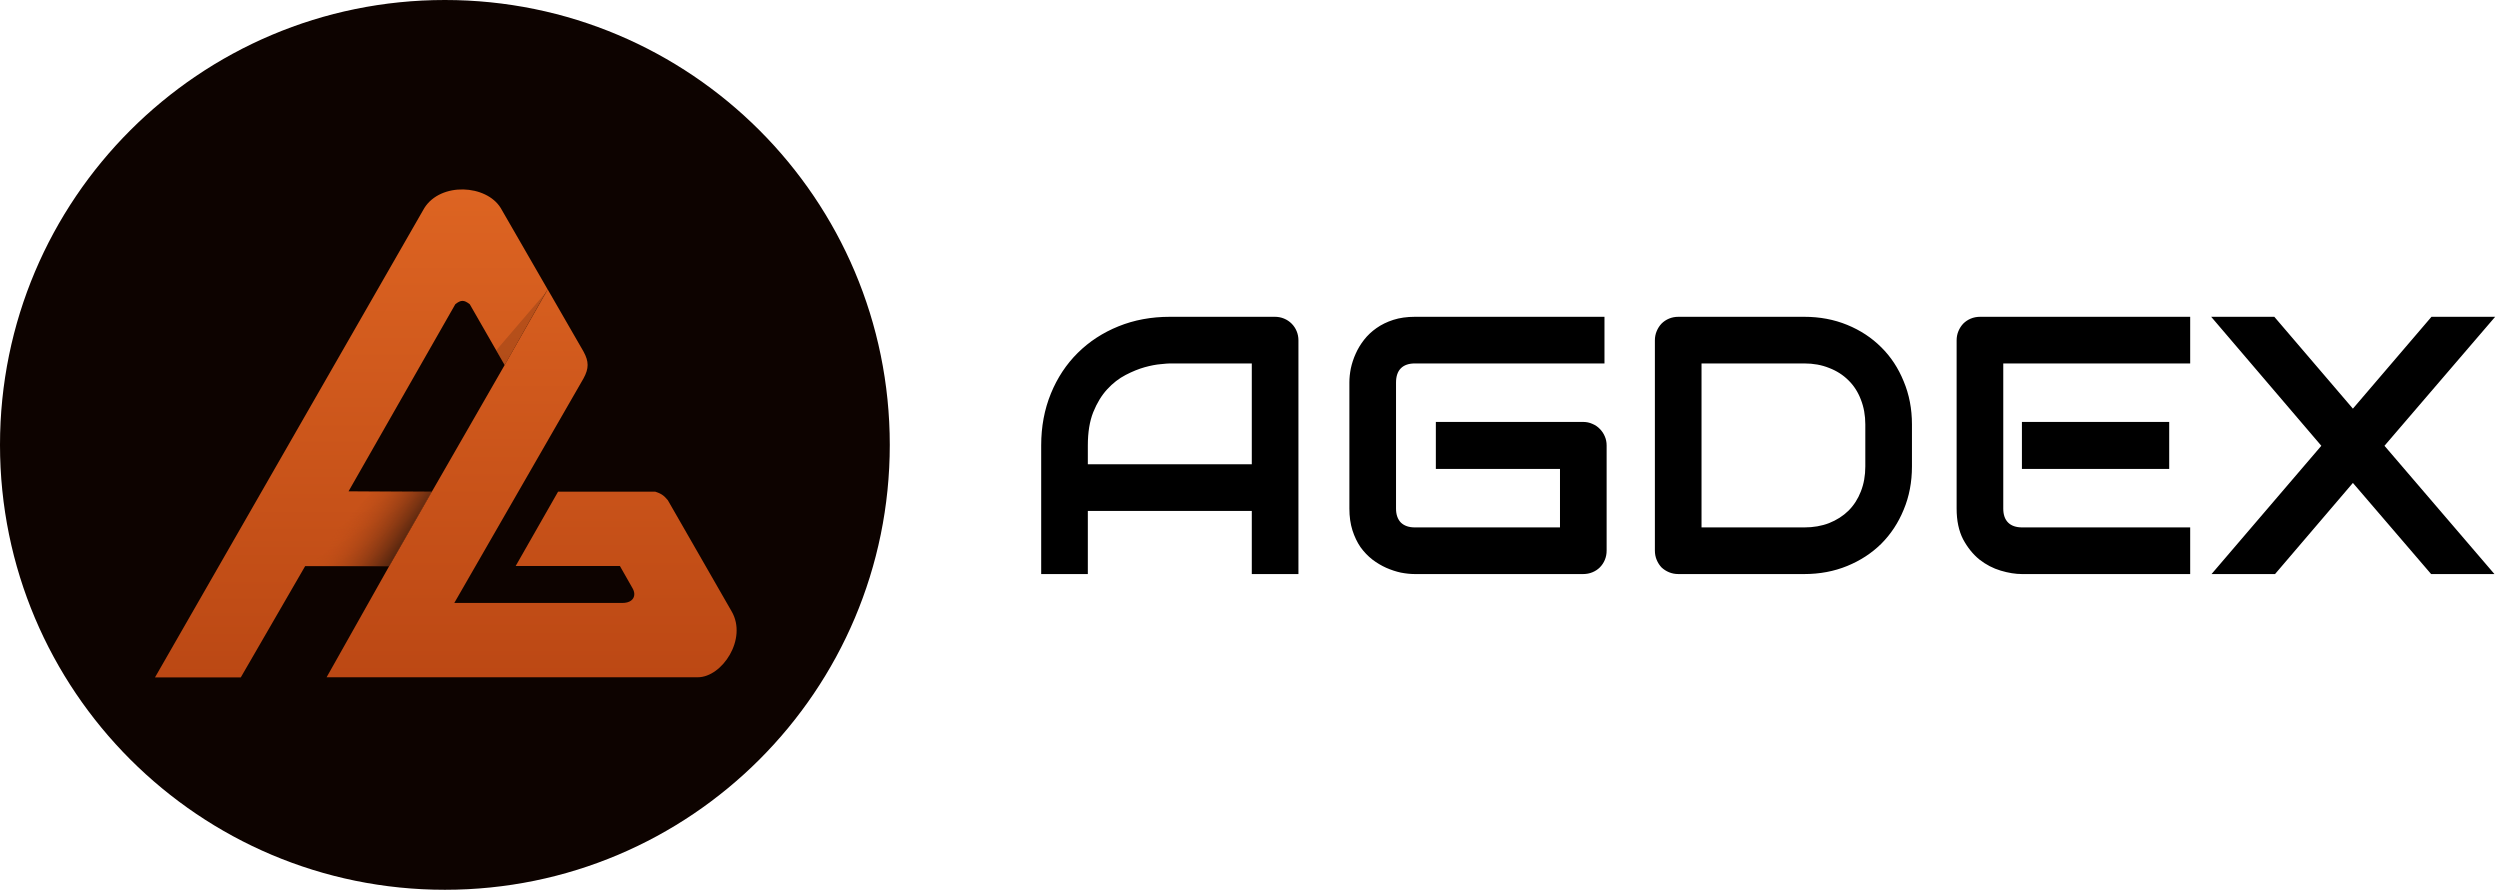
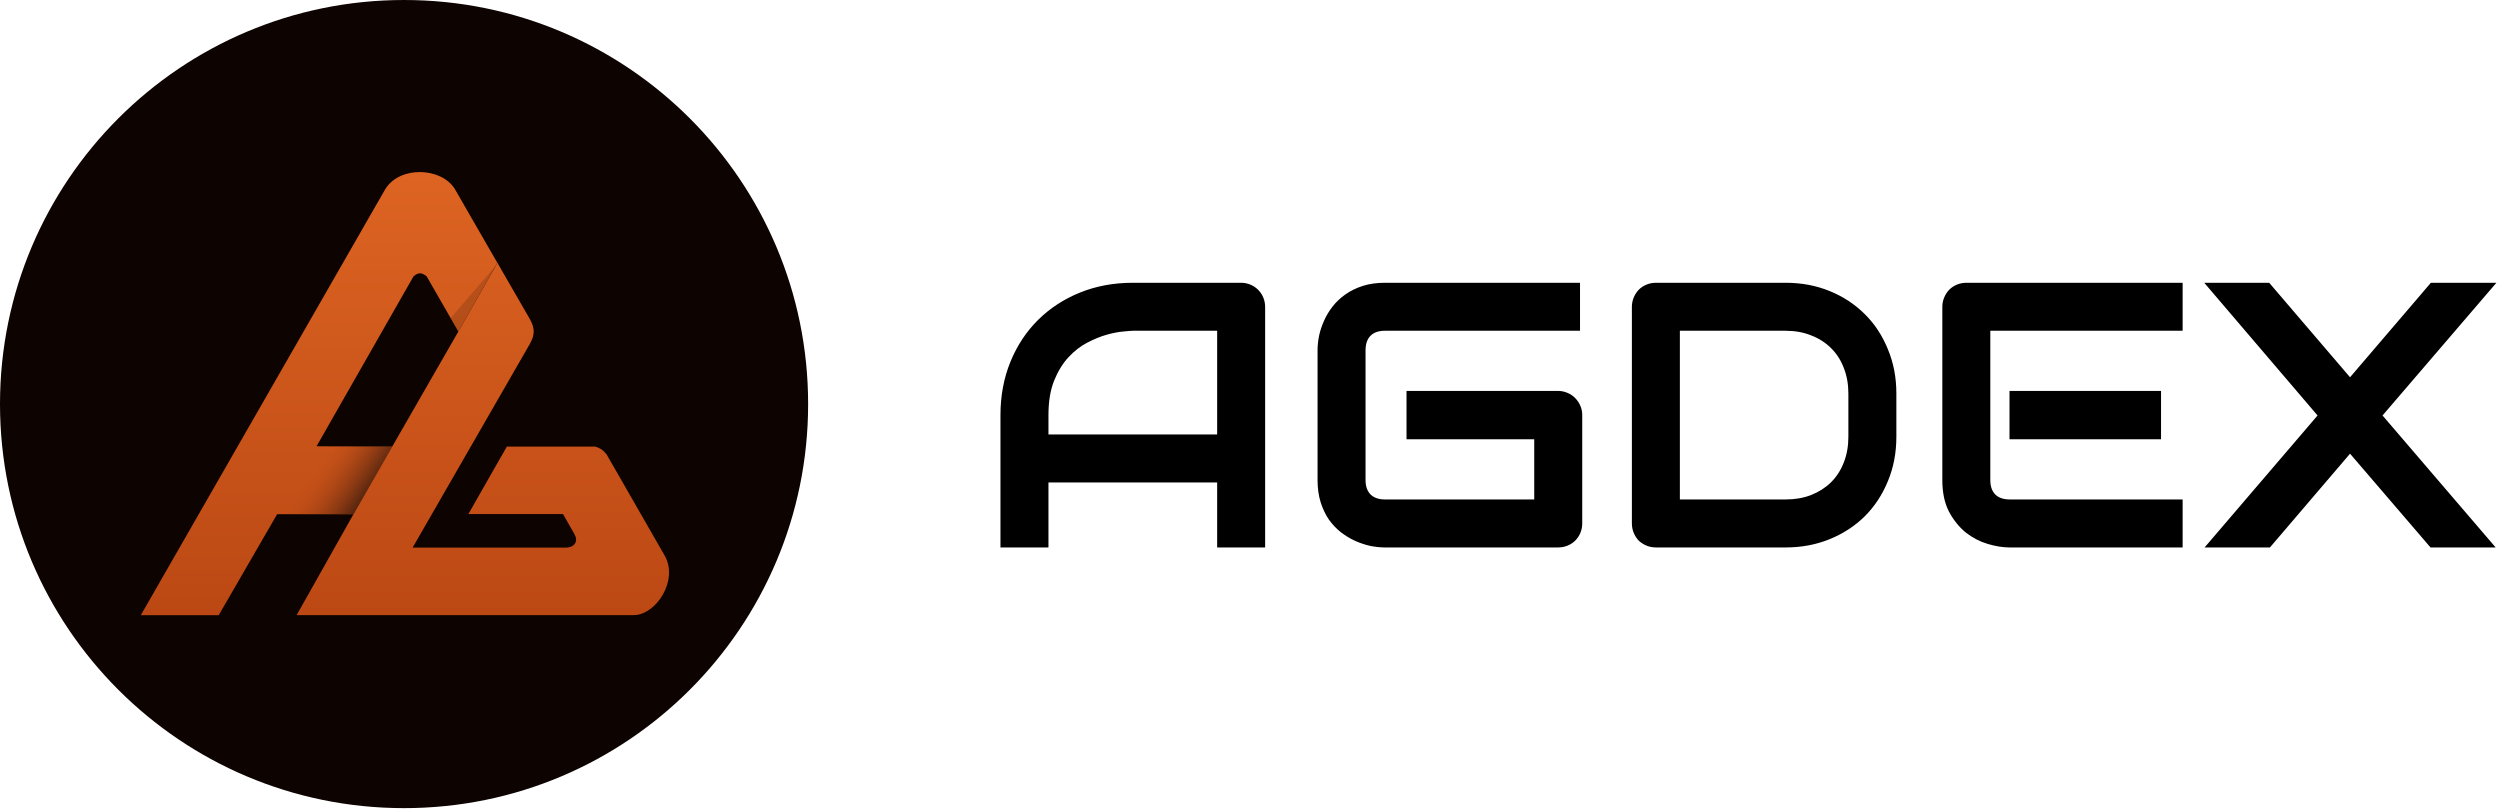
- <svg xmlns="http://www.w3.org/2000/svg" width="871" height="310" viewBox="0 0 871 310" fill="none">
+ <svg xmlns="http://www.w3.org/2000/svg" width="959" height="310" viewBox="0 0 959 310" fill="none">
  <circle cx="155" cy="155" r="155" fill="#0D0300" />
-   <path d="M113.786 235.959L135.612 197.203L150.458 171.307L175.832 127.162L190.779 100.76L203.292 122.47C205.204 125.946 205.204 128.379 203.292 131.855L158.279 210.064H216.848C220.672 210.064 221.889 207.457 220.324 204.85L215.979 197.203H179.656L194.429 171.307H228.319C230.165 171.93 231.161 172.414 232.664 174.261L254.91 213.018C260.472 222.577 251.608 235.959 243.092 235.959H113.786Z" fill="url(#paint0_linear_174_173)" />
-   <path d="M83.893 236H54L147.851 72.456C153.586 63.419 169.402 64.288 174.442 72.456L190.779 100.8L175.832 127.203L163.666 105.999C161.698 104.463 160.595 104.413 158.626 105.999L121.434 171.173L150.458 171.347L135.612 197.243H106.313L83.893 236Z" fill="url(#paint1_linear_174_173)" />
+   <path d="M113.786 235.959L135.612 197.203L150.458 171.307L175.832 127.162L190.779 100.76L203.292 122.47C205.204 125.946 205.204 128.379 203.292 131.855L158.279 210.064H216.849C220.672 210.064 221.889 207.457 220.324 204.85L215.98 197.203H179.656L194.429 171.307H228.319C230.165 171.93 231.162 172.414 232.664 174.261L254.91 213.018C260.472 222.577 251.608 235.959 243.092 235.959H113.786Z" fill="url(#paint0_linear_210_1517)" />
+   <path d="M83.893 236H54L147.851 72.456C153.586 63.419 169.402 64.288 174.442 72.456L190.779 100.8L175.832 127.203L163.666 105.999C161.698 104.463 160.595 104.413 158.626 105.999L121.434 171.173L150.458 171.347L135.612 197.243H106.313L83.893 236Z" fill="url(#paint1_linear_210_1517)" />
  <path d="M190.832 101.107L175.767 127.213L172.878 122.054L190.832 101.107Z" fill="#401D0D" fill-opacity="0.2" />
-   <path d="M129.666 171.322H139.985H150.407L135.605 197.222H106.139L129.666 171.322Z" fill="url(#paint2_linear_174_173)" />
-   <path d="M452.375 200H436.125V178H379V200H362.75V155.188C362.75 148.646 363.875 142.625 366.125 137.125C368.375 131.625 371.5 126.896 375.5 122.938C379.5 118.979 384.229 115.896 389.688 113.688C395.146 111.479 401.104 110.375 407.562 110.375H444.188C445.312 110.375 446.375 110.583 447.375 111C448.375 111.417 449.25 112 450 112.75C450.75 113.5 451.333 114.375 451.75 115.375C452.167 116.375 452.375 117.438 452.375 118.562V200ZM379 161.75H436.125V126.625H407.562C407.062 126.625 406 126.708 404.375 126.875C402.792 127 400.938 127.354 398.812 127.938C396.729 128.521 394.521 129.417 392.188 130.625C389.854 131.833 387.708 133.5 385.75 135.625C383.792 137.75 382.167 140.417 380.875 143.625C379.625 146.792 379 150.646 379 155.188V161.75ZM559.75 191.812C559.75 192.979 559.542 194.062 559.125 195.062C558.708 196.062 558.125 196.938 557.375 197.688C556.667 198.396 555.812 198.958 554.812 199.375C553.812 199.792 552.729 200 551.562 200H492.938C491.438 200 489.812 199.833 488.062 199.5C486.354 199.125 484.646 198.562 482.938 197.812C481.271 197.062 479.667 196.104 478.125 194.938C476.583 193.729 475.208 192.292 474 190.625C472.833 188.917 471.896 186.958 471.188 184.75C470.479 182.5 470.125 179.979 470.125 177.188V133.188C470.125 131.688 470.292 130.083 470.625 128.375C471 126.625 471.562 124.917 472.312 123.25C473.062 121.542 474.042 119.917 475.25 118.375C476.458 116.833 477.896 115.479 479.562 114.312C481.271 113.104 483.229 112.146 485.438 111.438C487.646 110.729 490.146 110.375 492.938 110.375H559V126.625H492.938C490.812 126.625 489.188 127.188 488.062 128.312C486.938 129.438 486.375 131.104 486.375 133.312V177.188C486.375 179.271 486.938 180.896 488.062 182.062C489.229 183.188 490.854 183.75 492.938 183.75H543.5V163.375H500.25V147H551.562C552.729 147 553.812 147.229 554.812 147.688C555.812 148.104 556.667 148.688 557.375 149.438C558.125 150.188 558.708 151.062 559.125 152.062C559.542 153.021 559.75 154.062 559.75 155.188V191.812ZM666.125 162.5C666.125 167.958 665.167 172.979 663.25 177.562C661.375 182.146 658.771 186.104 655.438 189.438C652.104 192.729 648.146 195.312 643.562 197.188C638.979 199.062 634 200 628.625 200H584.75C583.583 200 582.5 199.792 581.5 199.375C580.5 198.958 579.625 198.396 578.875 197.688C578.167 196.938 577.604 196.062 577.188 195.062C576.771 194.062 576.562 192.979 576.562 191.812V118.562C576.562 117.438 576.771 116.375 577.188 115.375C577.604 114.375 578.167 113.5 578.875 112.75C579.625 112 580.5 111.417 581.5 111C582.5 110.583 583.583 110.375 584.75 110.375H628.625C634 110.375 638.979 111.312 643.562 113.188C648.146 115.062 652.104 117.667 655.438 121C658.771 124.292 661.375 128.25 663.25 132.875C665.167 137.458 666.125 142.458 666.125 147.875V162.5ZM649.875 147.875C649.875 144.708 649.354 141.812 648.312 139.188C647.312 136.562 645.875 134.333 644 132.5C642.125 130.625 639.875 129.188 637.25 128.188C634.667 127.146 631.792 126.625 628.625 126.625H592.812V183.75H628.625C631.792 183.75 634.667 183.25 637.25 182.25C639.875 181.208 642.125 179.771 644 177.938C645.875 176.062 647.312 173.833 648.312 171.25C649.354 168.625 649.875 165.708 649.875 162.5V147.875ZM755.75 163.375H704.438V147H755.75V163.375ZM763.062 200H704.438C702.188 200 699.729 199.604 697.062 198.812C694.396 198.021 691.917 196.729 689.625 194.938C687.375 193.104 685.479 190.75 683.938 187.875C682.438 184.958 681.688 181.396 681.688 177.188V118.562C681.688 117.438 681.896 116.375 682.312 115.375C682.729 114.375 683.292 113.5 684 112.75C684.75 112 685.625 111.417 686.625 111C687.625 110.583 688.708 110.375 689.875 110.375H763.062V126.625H697.938V177.188C697.938 179.312 698.5 180.938 699.625 182.062C700.75 183.188 702.396 183.75 704.562 183.75H763.062V200ZM819.75 142.375L847.125 110.375H869.312L830.75 155.312L869.062 200H847L819.75 168.25L792.625 200H770.5L808.75 155.312L770.375 110.375H792.375L819.75 142.375Z" fill="black" />
+   <path d="M129.666 171.322H139.985H150.407L135.605 197.222H106.139L129.666 171.322Z" fill="url(#paint2_linear_210_1517)" />
+   <path d="M485.308 210H466.899V185.078H402.188V210H383.779V159.236C383.779 151.825 385.054 145.005 387.603 138.774C390.151 132.544 393.691 127.187 398.223 122.703C402.754 118.219 408.111 114.726 414.294 112.224C420.478 109.722 427.227 108.472 434.543 108.472H476.033C477.307 108.472 478.511 108.708 479.644 109.18C480.776 109.652 481.768 110.312 482.617 111.162C483.467 112.012 484.128 113.003 484.6 114.136C485.072 115.269 485.308 116.472 485.308 117.747V210ZM402.188 166.67H466.899V126.88H434.543C433.977 126.88 432.773 126.974 430.933 127.163C429.139 127.305 427.039 127.706 424.631 128.367C422.271 129.028 419.77 130.042 417.126 131.411C414.483 132.78 412.052 134.668 409.834 137.075C407.616 139.482 405.775 142.503 404.312 146.138C402.896 149.725 402.188 154.091 402.188 159.236V166.67ZM606.943 200.725C606.943 202.047 606.707 203.274 606.235 204.407C605.763 205.54 605.103 206.531 604.253 207.38C603.451 208.183 602.483 208.82 601.35 209.292C600.217 209.764 598.99 210 597.668 210H531.257C529.558 210 527.717 209.811 525.735 209.434C523.8 209.009 521.864 208.372 519.929 207.522C518.041 206.672 516.224 205.587 514.478 204.265C512.731 202.896 511.174 201.268 509.805 199.38C508.483 197.445 507.421 195.226 506.619 192.725C505.816 190.176 505.415 187.32 505.415 184.158V134.314C505.415 132.615 505.604 130.798 505.981 128.862C506.406 126.88 507.043 124.945 507.893 123.057C508.743 121.121 509.852 119.281 511.221 117.534C512.59 115.788 514.218 114.254 516.106 112.932C518.041 111.563 520.26 110.478 522.761 109.675C525.263 108.873 528.095 108.472 531.257 108.472H606.094V126.88H531.257C528.85 126.88 527.009 127.517 525.735 128.792C524.46 130.066 523.823 131.954 523.823 134.456V184.158C523.823 186.518 524.46 188.359 525.735 189.68C527.056 190.955 528.897 191.592 531.257 191.592H588.535V168.511H539.541V149.961H597.668C598.99 149.961 600.217 150.221 601.35 150.74C602.483 151.212 603.451 151.873 604.253 152.722C605.103 153.572 605.763 154.563 606.235 155.696C606.707 156.781 606.943 157.961 606.943 159.236V200.725ZM727.446 167.52C727.446 173.703 726.361 179.39 724.189 184.583C722.065 189.775 719.115 194.259 715.339 198.035C711.563 201.764 707.079 204.69 701.887 206.814C696.695 208.938 691.055 210 684.966 210H635.264C633.942 210 632.715 209.764 631.582 209.292C630.449 208.82 629.458 208.183 628.608 207.38C627.806 206.531 627.169 205.54 626.697 204.407C626.225 203.274 625.989 202.047 625.989 200.725V117.747C625.989 116.472 626.225 115.269 626.697 114.136C627.169 113.003 627.806 112.012 628.608 111.162C629.458 110.312 630.449 109.652 631.582 109.18C632.715 108.708 633.942 108.472 635.264 108.472H684.966C691.055 108.472 696.695 109.534 701.887 111.658C707.079 113.782 711.563 116.732 715.339 120.508C719.115 124.237 722.065 128.721 724.189 133.96C726.361 139.152 727.446 144.816 727.446 150.952V167.52ZM709.038 150.952C709.038 147.365 708.448 144.084 707.268 141.111C706.135 138.137 704.507 135.612 702.383 133.535C700.259 131.411 697.71 129.783 694.736 128.65C691.81 127.47 688.553 126.88 684.966 126.88H644.397V191.592H684.966C688.553 191.592 691.81 191.025 694.736 189.893C697.71 188.713 700.259 187.084 702.383 185.007C704.507 182.883 706.135 180.358 707.268 177.432C708.448 174.458 709.038 171.154 709.038 167.52V150.952ZM828.975 168.511H770.847V149.961H828.975V168.511ZM837.258 210H770.847C768.298 210 765.514 209.552 762.493 208.655C759.472 207.758 756.663 206.295 754.067 204.265C751.519 202.188 749.371 199.521 747.625 196.265C745.925 192.961 745.076 188.925 745.076 184.158V117.747C745.076 116.472 745.312 115.269 745.784 114.136C746.256 113.003 746.893 112.012 747.695 111.162C748.545 110.312 749.536 109.652 750.669 109.18C751.802 108.708 753.029 108.472 754.351 108.472H837.258V126.88H763.484V184.158C763.484 186.565 764.121 188.406 765.396 189.68C766.67 190.955 768.534 191.592 770.989 191.592H837.258V210ZM901.475 144.722L932.485 108.472H957.62L913.936 159.377L957.336 210H932.344L901.475 174.033L870.747 210H845.684L889.014 159.377L845.542 108.472H870.464L901.475 144.722Z" fill="black" />
  <defs>
-     <linearGradient id="paint0_linear_174_173" x1="185.215" y1="100.76" x2="185.215" y2="235.959" gradientUnits="userSpaceOnUse">
+     <linearGradient id="paint0_linear_210_1517" x1="185.215" y1="100.76" x2="185.215" y2="235.959" gradientUnits="userSpaceOnUse">
      <stop stop-color="#D65E1F" />
      <stop offset="1" stop-color="#BC4814" />
    </linearGradient>
-     <linearGradient id="paint1_linear_174_173" x1="122.389" y1="66" x2="122.389" y2="236" gradientUnits="userSpaceOnUse">
+     <linearGradient id="paint1_linear_210_1517" x1="122.389" y1="66" x2="122.389" y2="236" gradientUnits="userSpaceOnUse">
      <stop stop-color="#DD6422" />
      <stop offset="1" stop-color="#BB4814" />
    </linearGradient>
-     <linearGradient id="paint2_linear_174_173" x1="137.921" y1="197.222" x2="116.768" y2="182.879" gradientUnits="userSpaceOnUse">
+     <linearGradient id="paint2_linear_210_1517" x1="137.921" y1="197.222" x2="116.768" y2="182.879" gradientUnits="userSpaceOnUse">
      <stop stop-color="#401D0D" />
      <stop offset="0.948" stop-color="#C34E17" stop-opacity="0" />
    </linearGradient>
  </defs>
</svg>
